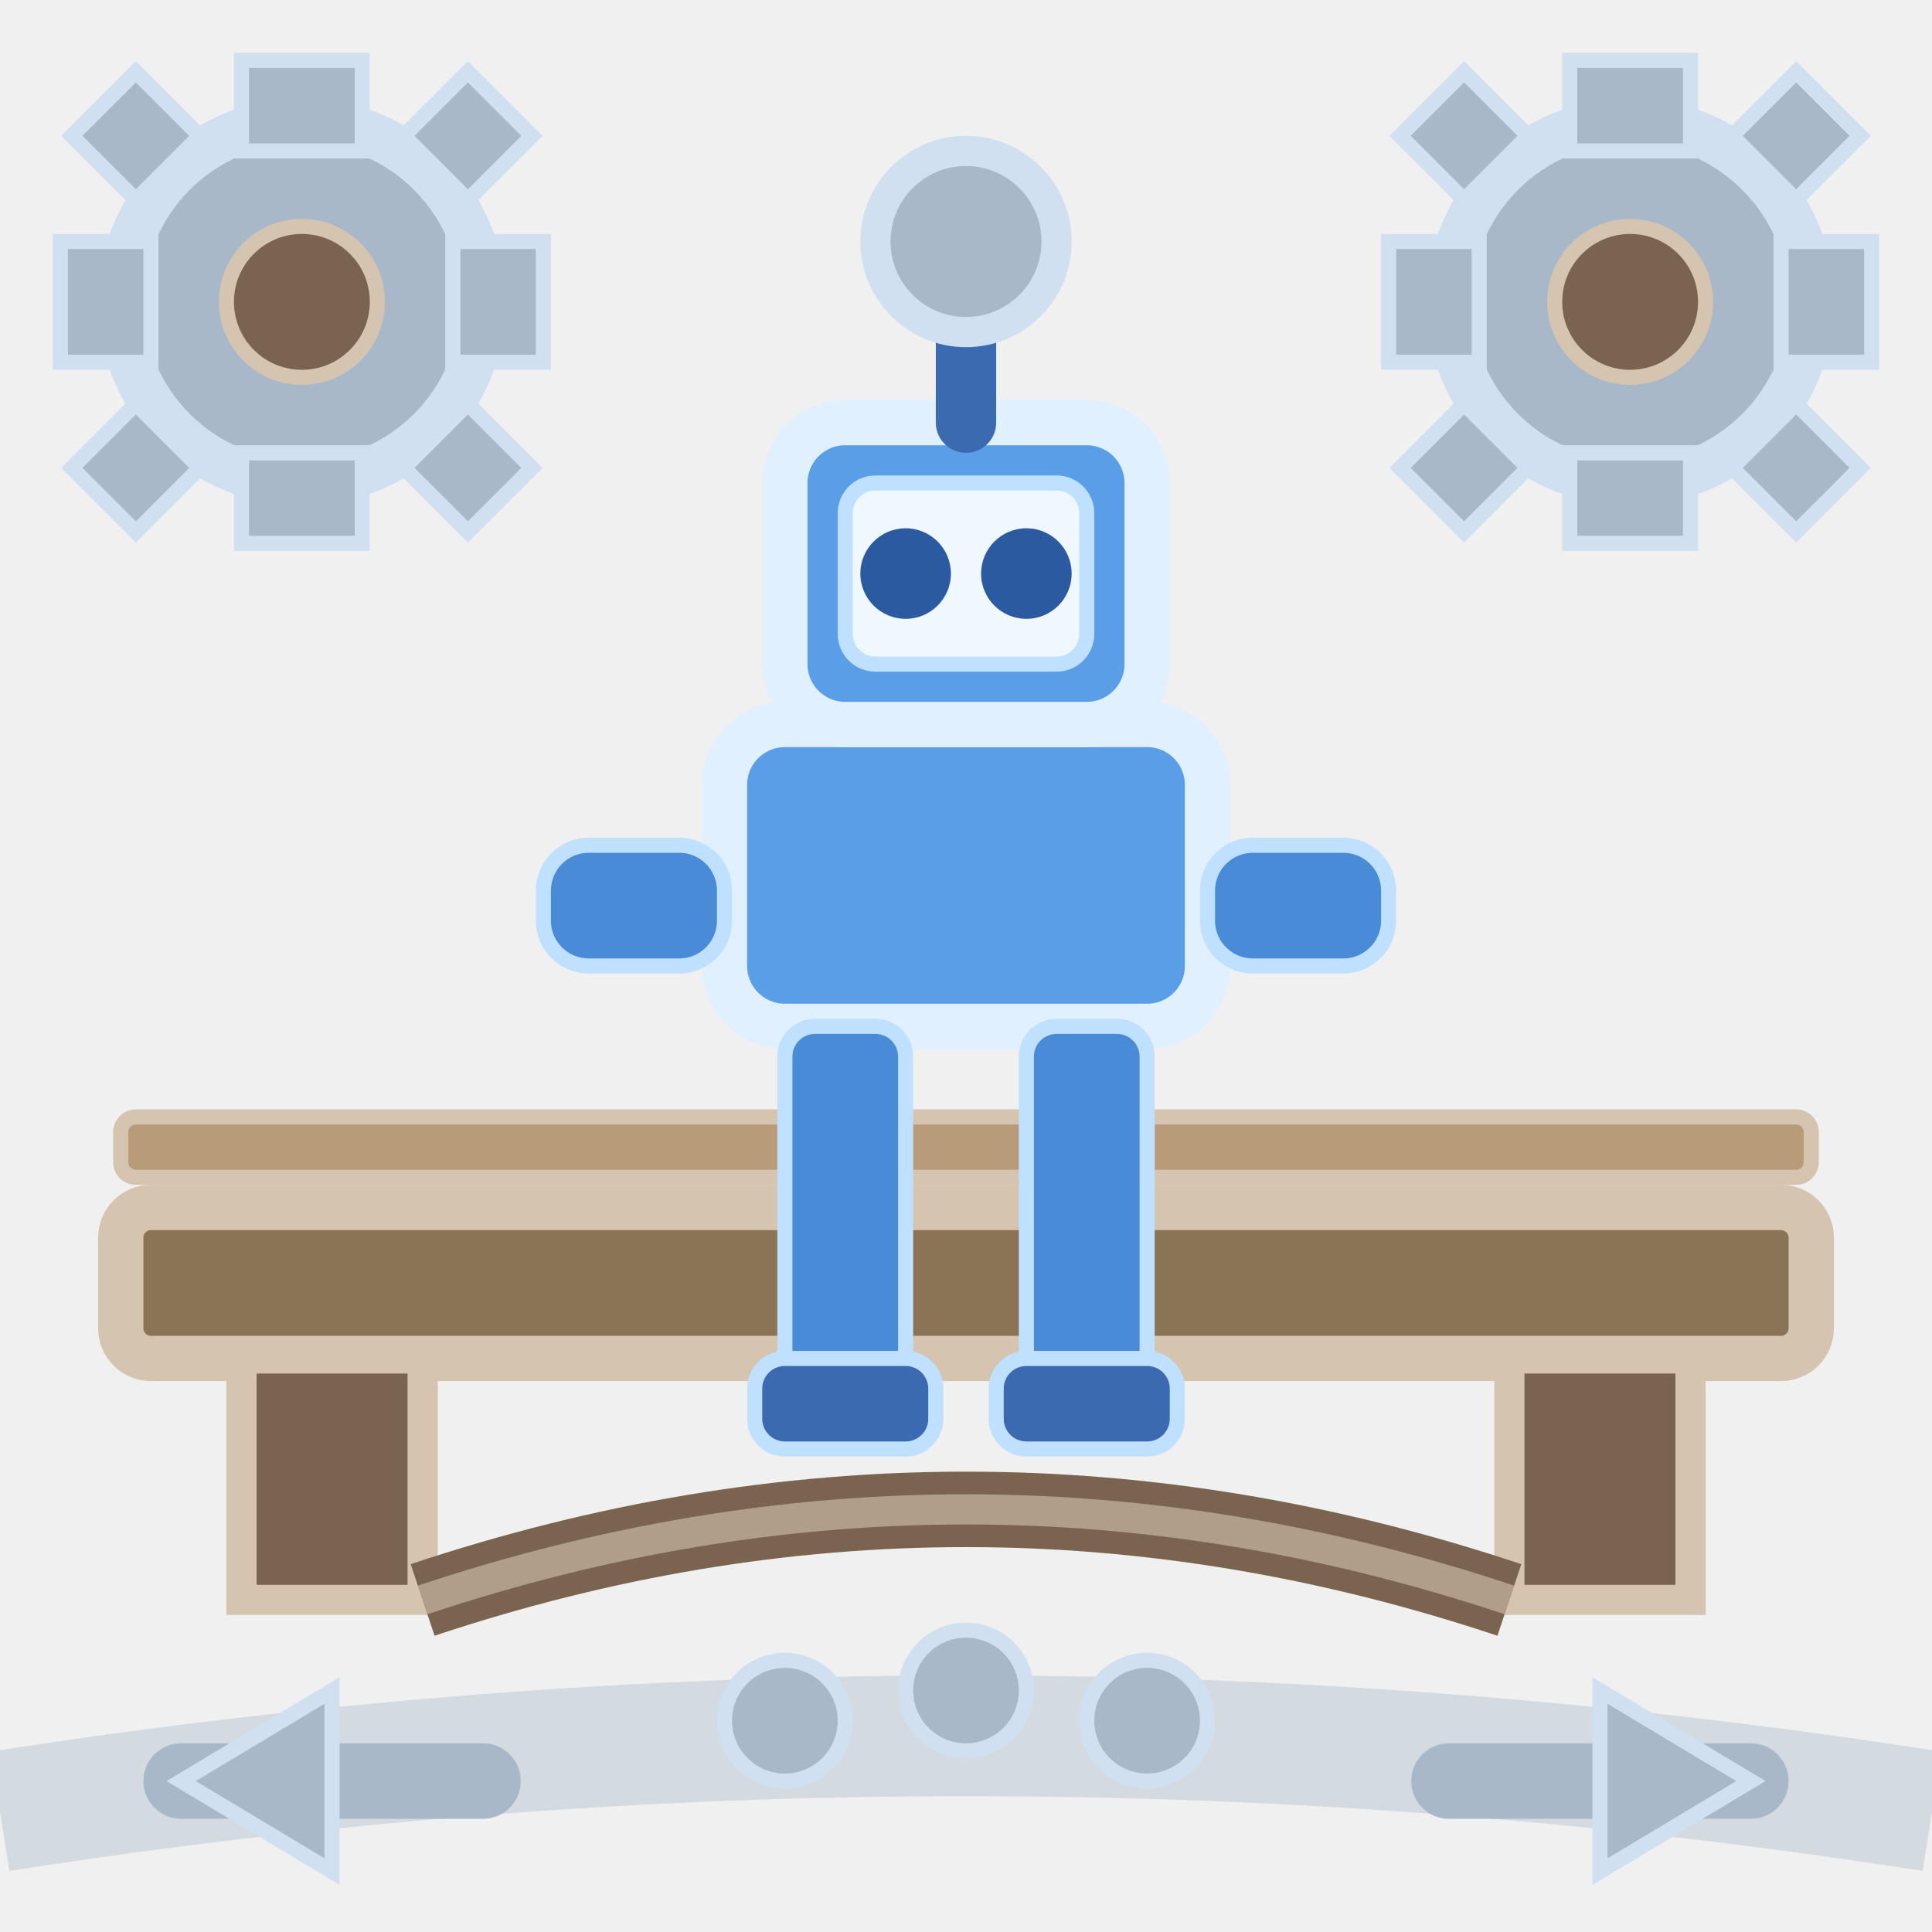
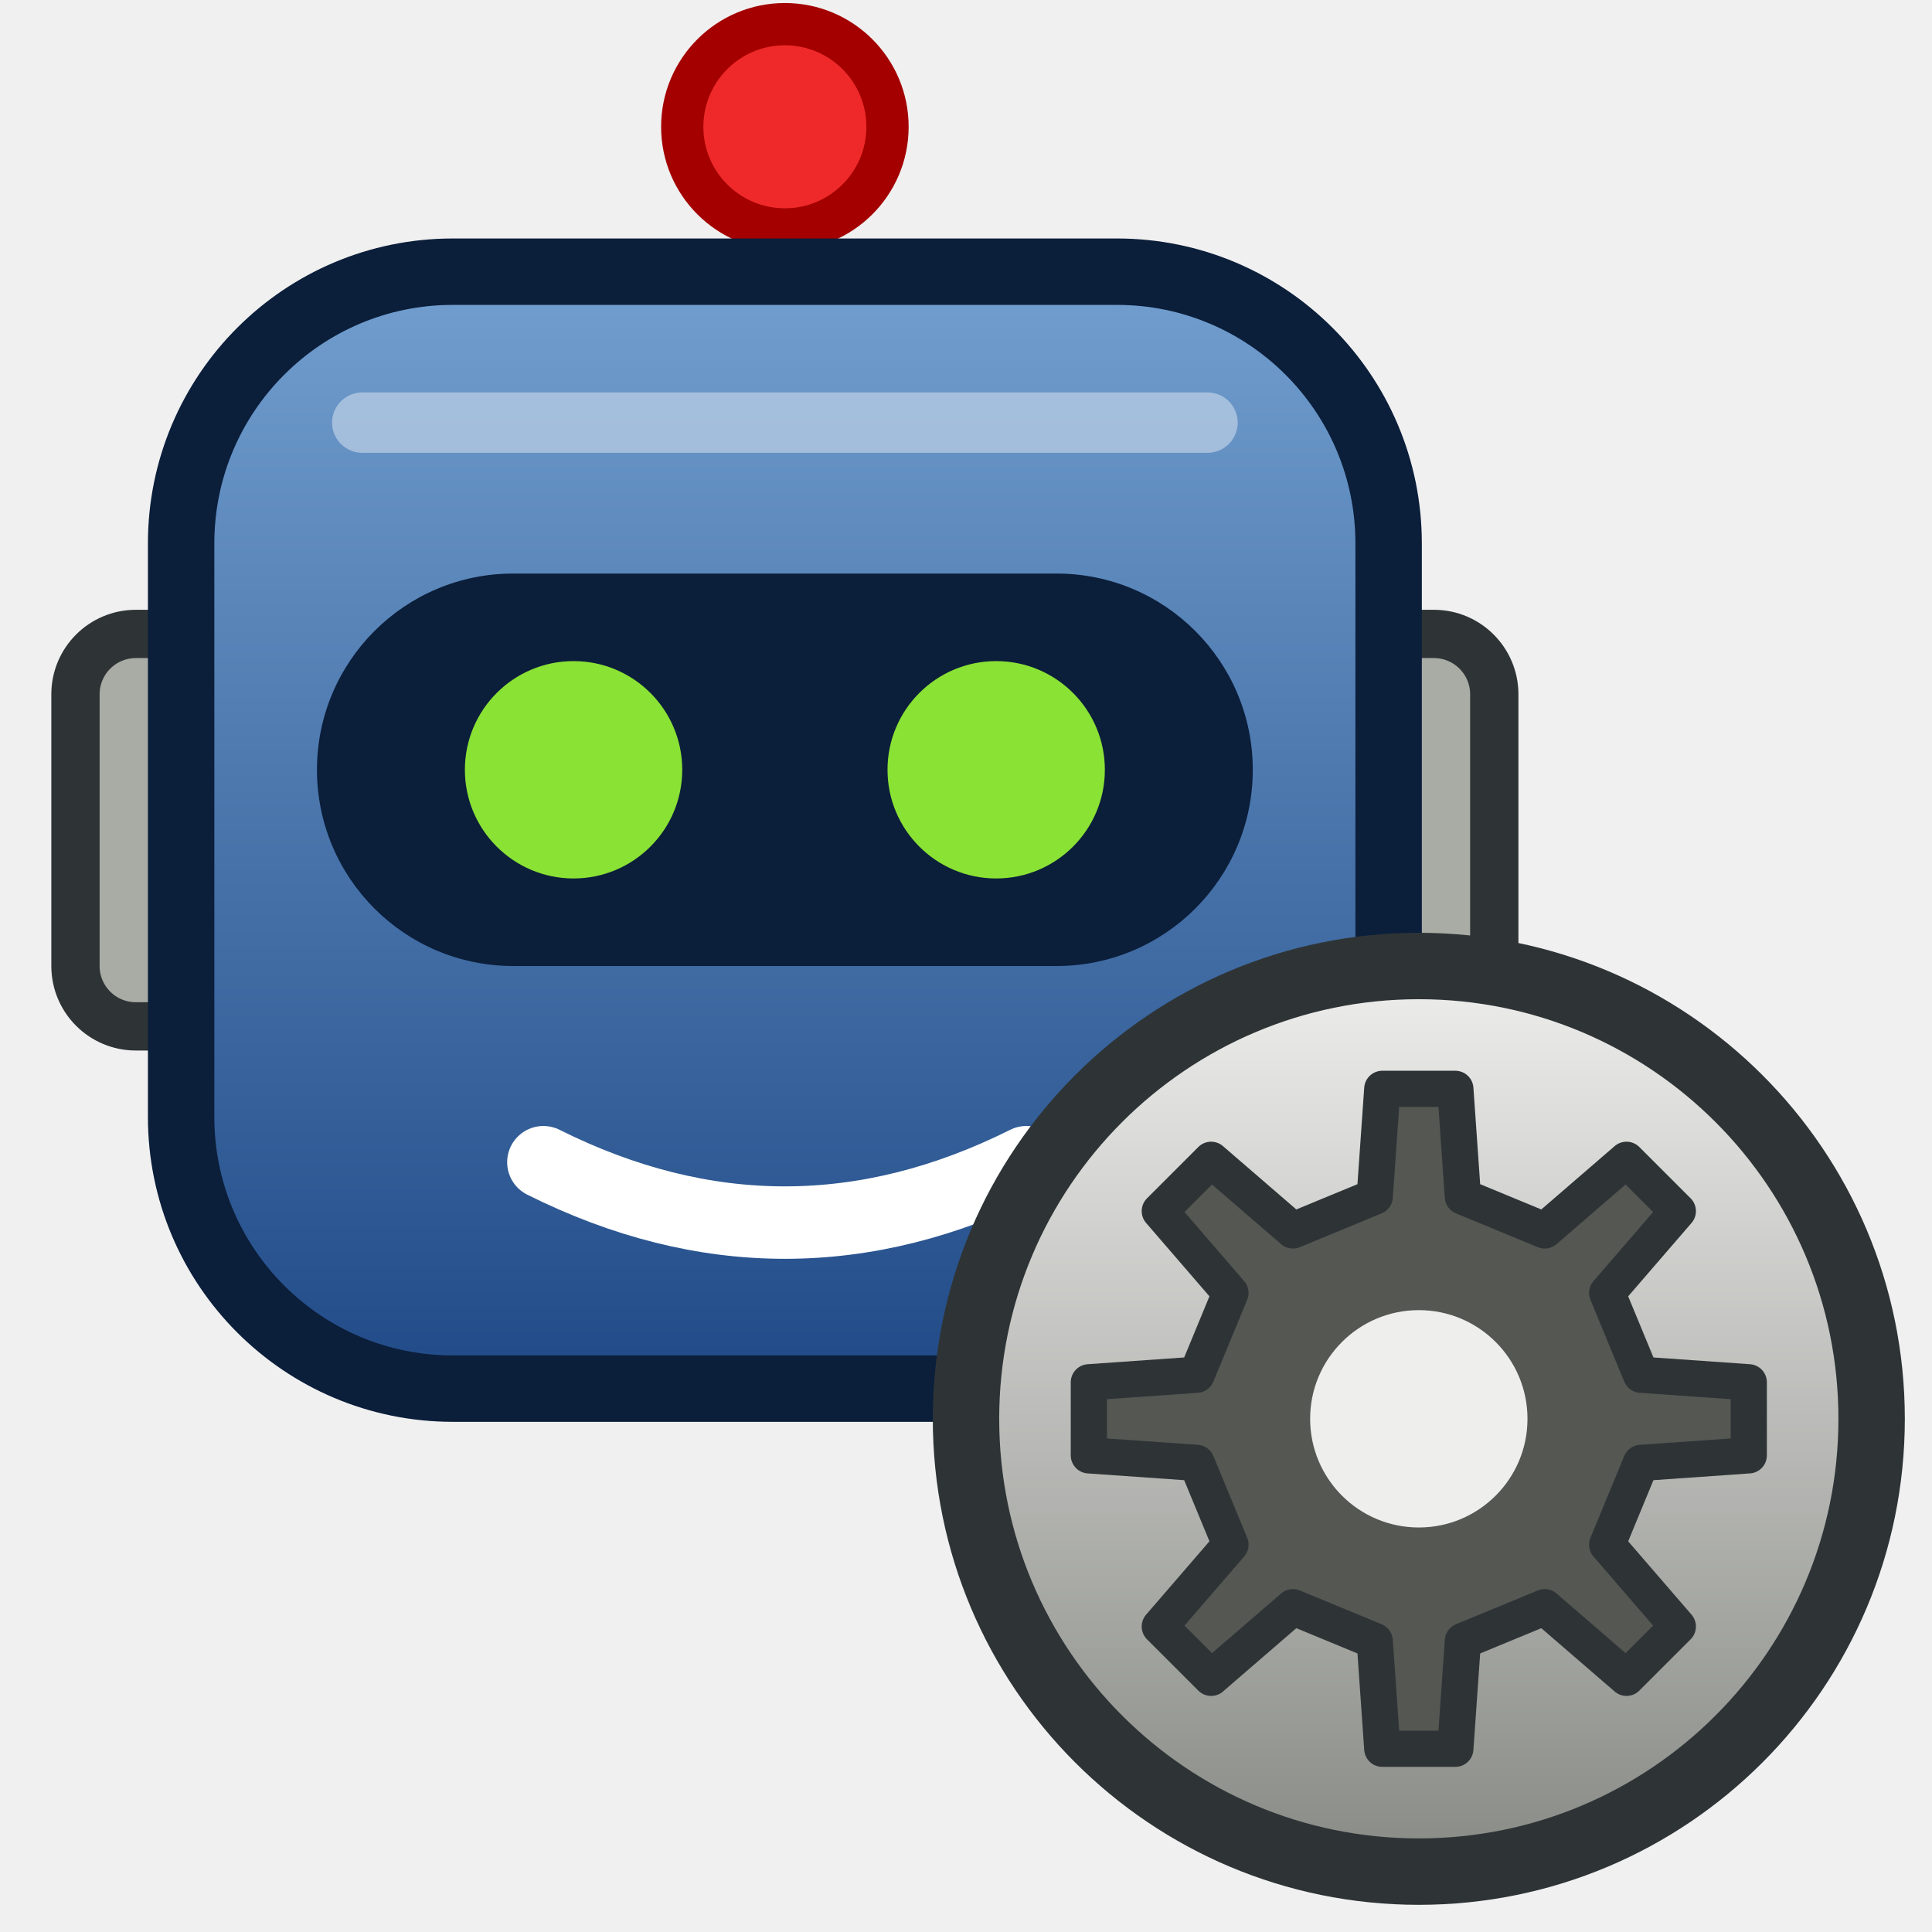
- <svg xmlns="http://www.w3.org/2000/svg" width="64" height="64" viewBox="0 0 64 64">
-   <rect x="4" y="40" width="56" height="5" rx="1" fill="#8b7355" stroke="#d4c4b0" stroke-width="1.5" />
-   <rect x="4" y="37" width="56" height="2" rx="0.5" fill="#b89c7a" stroke="#d4c4b0" stroke-width="0.5" />
-   <rect x="8" y="45" width="6" height="8" fill="#7a6450" stroke="#d4c4b0" stroke-width="1" />
-   <rect x="50" y="45" width="6" height="8" fill="#7a6450" stroke="#d4c4b0" stroke-width="1" />
-   <path d="M 14 53 Q 32 47 50 53" fill="none" stroke="#7a6450" stroke-width="2.5" />
-   <path d="M 14 53 Q 32 47 50 53" fill="none" stroke="#d4c4b0" stroke-width="1" opacity="0.6" />
-   <rect x="24" y="24" width="16" height="10" rx="2" fill="#5a9ee8" stroke="#e0f0ff" stroke-width="1.5" />
-   <rect x="26" y="14" width="12" height="10" rx="2" fill="#5a9ee8" stroke="#e0f0ff" stroke-width="1.5" />
-   <rect x="28" y="16" width="8" height="6" rx="1" fill="#f0f8ff" stroke="#c0e0ff" stroke-width="0.5" />
-   <circle cx="30" cy="19" r="1.5" fill="#2c5aa0" />
-   <circle cx="34" cy="19" r="1.5" fill="#2c5aa0" />
-   <line x1="32" y1="14" x2="32" y2="9" stroke="#3c6ab0" stroke-width="2" stroke-linecap="round" />
-   <circle cx="32" cy="8" r="3" fill="#a8b8c8" stroke="#d0e0f0" stroke-width="1" />
-   <rect x="18" y="28" width="6" height="4" rx="1.5" fill="#4a8bd8" stroke="#c0e0ff" stroke-width="0.5" />
-   <rect x="40" y="28" width="6" height="4" rx="1.5" fill="#4a8bd8" stroke="#c0e0ff" stroke-width="0.5" />
-   <rect x="26" y="34" width="4" height="12" rx="1" fill="#4a8bd8" stroke="#c0e0ff" stroke-width="0.5" />
-   <rect x="34" y="34" width="4" height="12" rx="1" fill="#4a8bd8" stroke="#c0e0ff" stroke-width="0.5" />
-   <rect x="25" y="45" width="6" height="3" rx="1" fill="#3c6ab0" stroke="#c0e0ff" stroke-width="0.5" />
-   <rect x="33" y="45" width="6" height="3" rx="1" fill="#3c6ab0" stroke="#c0e0ff" stroke-width="0.5" />
-   <circle cx="10" cy="10" r="6" fill="#a8b8c8" stroke="#d0e0f0" stroke-width="1.5" />
-   <rect x="8" y="2" width="4" height="3" fill="#a8b8c8" stroke="#d0e0f0" stroke-width="0.5" />
-   <rect x="8" y="15" width="4" height="3" fill="#a8b8c8" stroke="#d0e0f0" stroke-width="0.5" />
-   <rect x="2" y="8" width="3" height="4" fill="#a8b8c8" stroke="#d0e0f0" stroke-width="0.5" />
-   <rect x="15" y="8" width="3" height="4" fill="#a8b8c8" stroke="#d0e0f0" stroke-width="0.5" />
-   <rect x="3" y="3" width="3" height="3" fill="#a8b8c8" stroke="#d0e0f0" stroke-width="0.5" transform="rotate(45, 4.5, 4.5)" />
-   <rect x="14" y="3" width="3" height="3" fill="#a8b8c8" stroke="#d0e0f0" stroke-width="0.5" transform="rotate(-45, 15.5, 4.5)" />
-   <rect x="3" y="14" width="3" height="3" fill="#a8b8c8" stroke="#d0e0f0" stroke-width="0.5" transform="rotate(-45, 4.5, 15.5)" />
-   <rect x="14" y="14" width="3" height="3" fill="#a8b8c8" stroke="#d0e0f0" stroke-width="0.5" transform="rotate(45, 15.5, 15.5)" />
-   <circle cx="10" cy="10" r="2.5" fill="#7a6450" stroke="#d4c4b0" stroke-width="0.5" />
-   <circle cx="54" cy="10" r="6" fill="#a8b8c8" stroke="#d0e0f0" stroke-width="1.5" />
-   <rect x="52" y="2" width="4" height="3" fill="#a8b8c8" stroke="#d0e0f0" stroke-width="0.5" />
-   <rect x="52" y="15" width="4" height="3" fill="#a8b8c8" stroke="#d0e0f0" stroke-width="0.5" />
-   <rect x="46" y="8" width="3" height="4" fill="#a8b8c8" stroke="#d0e0f0" stroke-width="0.5" />
-   <rect x="59" y="8" width="3" height="4" fill="#a8b8c8" stroke="#d0e0f0" stroke-width="0.5" />
-   <rect x="47" y="3" width="3" height="3" fill="#a8b8c8" stroke="#d0e0f0" stroke-width="0.5" transform="rotate(45, 48.5, 4.5)" />
-   <rect x="58" y="3" width="3" height="3" fill="#a8b8c8" stroke="#d0e0f0" stroke-width="0.5" transform="rotate(-45, 59.5, 4.5)" />
-   <rect x="47" y="14" width="3" height="3" fill="#a8b8c8" stroke="#d0e0f0" stroke-width="0.5" transform="rotate(-45, 48.5, 15.5)" />
-   <rect x="58" y="14" width="3" height="3" fill="#a8b8c8" stroke="#d0e0f0" stroke-width="0.5" transform="rotate(45, 59.5, 15.5)" />
-   <circle cx="54" cy="10" r="2.5" fill="#7a6450" stroke="#d4c4b0" stroke-width="0.5" />
-   <path d="M 0 60 Q 32 55 64 60" fill="none" stroke="#a8b8c8" stroke-width="4" opacity="0.4" />
-   <path d="M 6 59 L 16 59" stroke="#a8b8c8" stroke-width="2.5" stroke-linecap="round" />
-   <polygon points="6,59 11,56 11,62" fill="#a8b8c8" stroke="#d0e0f0" stroke-width="0.5" />
-   <path d="M 48 59 L 58 59" stroke="#a8b8c8" stroke-width="2.5" stroke-linecap="round" />
-   <polygon points="58,59 53,56 53,62" fill="#a8b8c8" stroke="#d0e0f0" stroke-width="0.5" />
-   <circle cx="26" cy="57" r="2" fill="#a8b8c8" stroke="#d0e0f0" stroke-width="0.5" />
-   <circle cx="32" cy="56" r="2" fill="#a8b8c8" stroke="#d0e0f0" stroke-width="0.5" />
-   <circle cx="38" cy="57" r="2" fill="#a8b8c8" stroke="#d0e0f0" stroke-width="0.5" />
+ <svg xmlns="http://www.w3.org/2000/svg" width="64" height="64" viewBox="0 0 64 64" version="1.1" id="svg54">
+   <defs id="defs17">
+     <linearGradient id="gg" x1="0" y1="0" x2="0" y2="1">
+       <stop offset="0" stop-color="#eeeeec" id="stop2" />
+       <stop offset="1" stop-color="#888a85" id="stop4" />
+     </linearGradient>
+     <linearGradient id="gh" x1="0" y1="0" x2="0" y2="1">
+       <stop offset="0" stop-color="#729fcf" id="stop7" />
+       <stop offset="1" stop-color="#204a87" id="stop9" />
+     </linearGradient>
+     <linearGradient id="gp" x1="0" y1="0" x2="0" y2="1">
+       <stop offset="0" stop-color="#8ae234" id="stop12" />
+       <stop offset="1" stop-color="#4e9a06" id="stop14" />
+     </linearGradient>
+   </defs>
+   <path d="M26 9V4.5" stroke="#555753" stroke-width="2.6" id="path19" />
+   <circle cx="26" cy="4.2" r="3.4" fill="#ef2929" stroke="#a40000" stroke-width="1.4" id="circle21" />
+   <rect x="2.5" y="21" width="5" height="13" rx="2" fill="#a9aca5" stroke="#2e3436" stroke-width="1.6" id="rect23" />
+   <rect x="44.5" y="21" width="5" height="13" rx="2" fill="#a9aca5" stroke="#2e3436" stroke-width="1.6" id="rect25" />
+   <rect x="6" y="9" width="40" height="37" rx="9" fill="url(#gh)" stroke="#0b1e3a" stroke-width="2.2" id="rect27" />
+   <path d="M12 14h28" stroke="#fff" stroke-opacity="0.4" stroke-width="2" stroke-linecap="round" id="path29" />
+   <rect x="10.5" y="19" width="31" height="13" rx="6.5" fill="#0b1e3a" id="rect31" />
+   <circle cx="19" cy="25.5" r="3.6" fill="#8ae234" id="circle33" />
+   <circle cx="33" cy="25.5" r="3.6" fill="#8ae234" id="circle35" />
+   <path d="M18 38.5q8 4 16 0" fill="none" stroke="#fff" stroke-width="2.4" stroke-linecap="round" id="path37" />
+   <defs id="defs44">
+     <linearGradient id="bb" x1="0" y1="0" x2="0" y2="1">
+       <stop offset="0" stop-color="#eeeeec" id="stop39" />
+       <stop offset="1" stop-color="#888a85" id="stop41" />
+     </linearGradient>
+   </defs>
+   <g transform="translate(47 47)" id="g52">
+     <circle r="15" fill="url(#bb)" stroke="#2e3436" stroke-width="2.2" id="circle46" />
+     <path d="M-1.46 -7.36 L-1.21 -10.93 L1.21 -10.93 L1.46 -7.36 L4.17 -6.24 L6.88 -8.58 L8.58 -6.88 L6.24 -4.17 L7.36 -1.46 L10.93 -1.21 L10.93 1.21 L7.36 1.46 L6.24 4.17 L8.58 6.88 L6.88 8.58 L4.17 6.24 L1.46 7.36 L1.21 10.93 L-1.21 10.93 L-1.46 7.36 L-4.17 6.24 L-6.88 8.58 L-8.58 6.88 L-6.24 4.17 L-7.36 1.46 L-10.93 1.21 L-10.93 -1.21 L-7.36 -1.46 L-6.24 -4.17 L-8.58 -6.88 L-6.88 -8.58 L-4.17 -6.24 Z" fill="#555753" stroke="#2e3436" stroke-width="1.2" stroke-linejoin="round" id="path48" />
+     <circle r="3.6" fill="#eeeeec" id="circle50" />
+   </g>
</svg>
